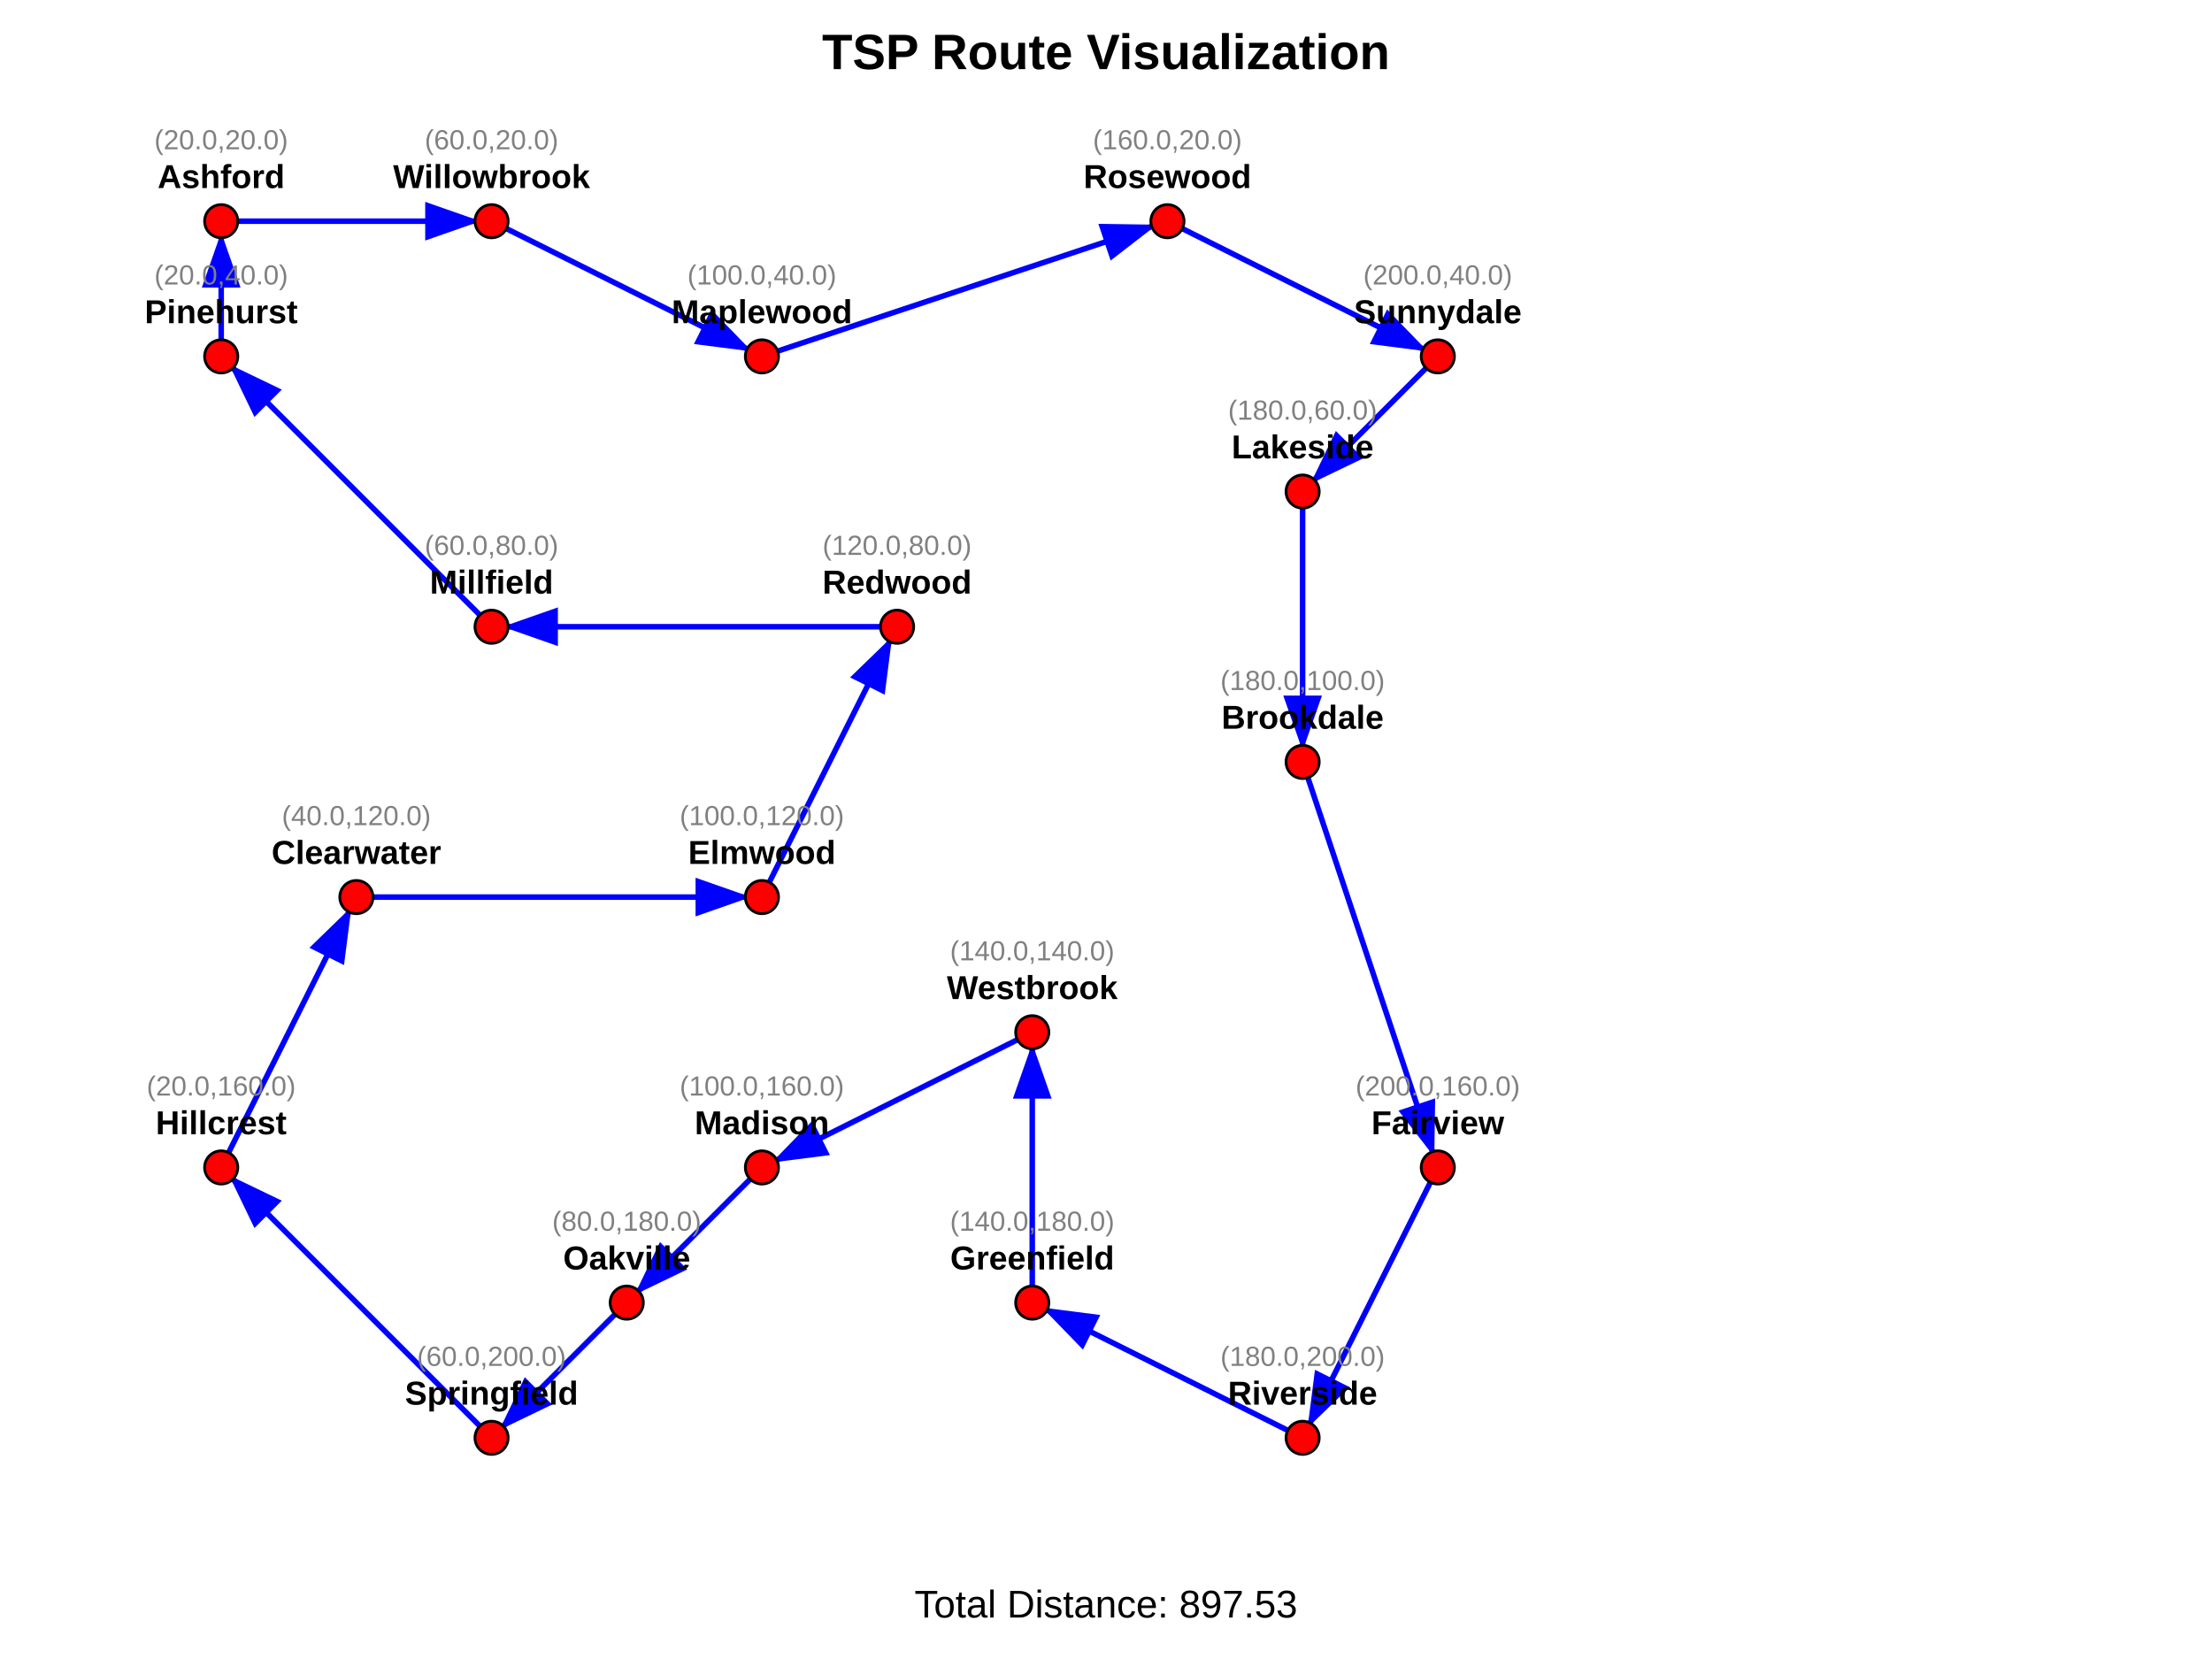
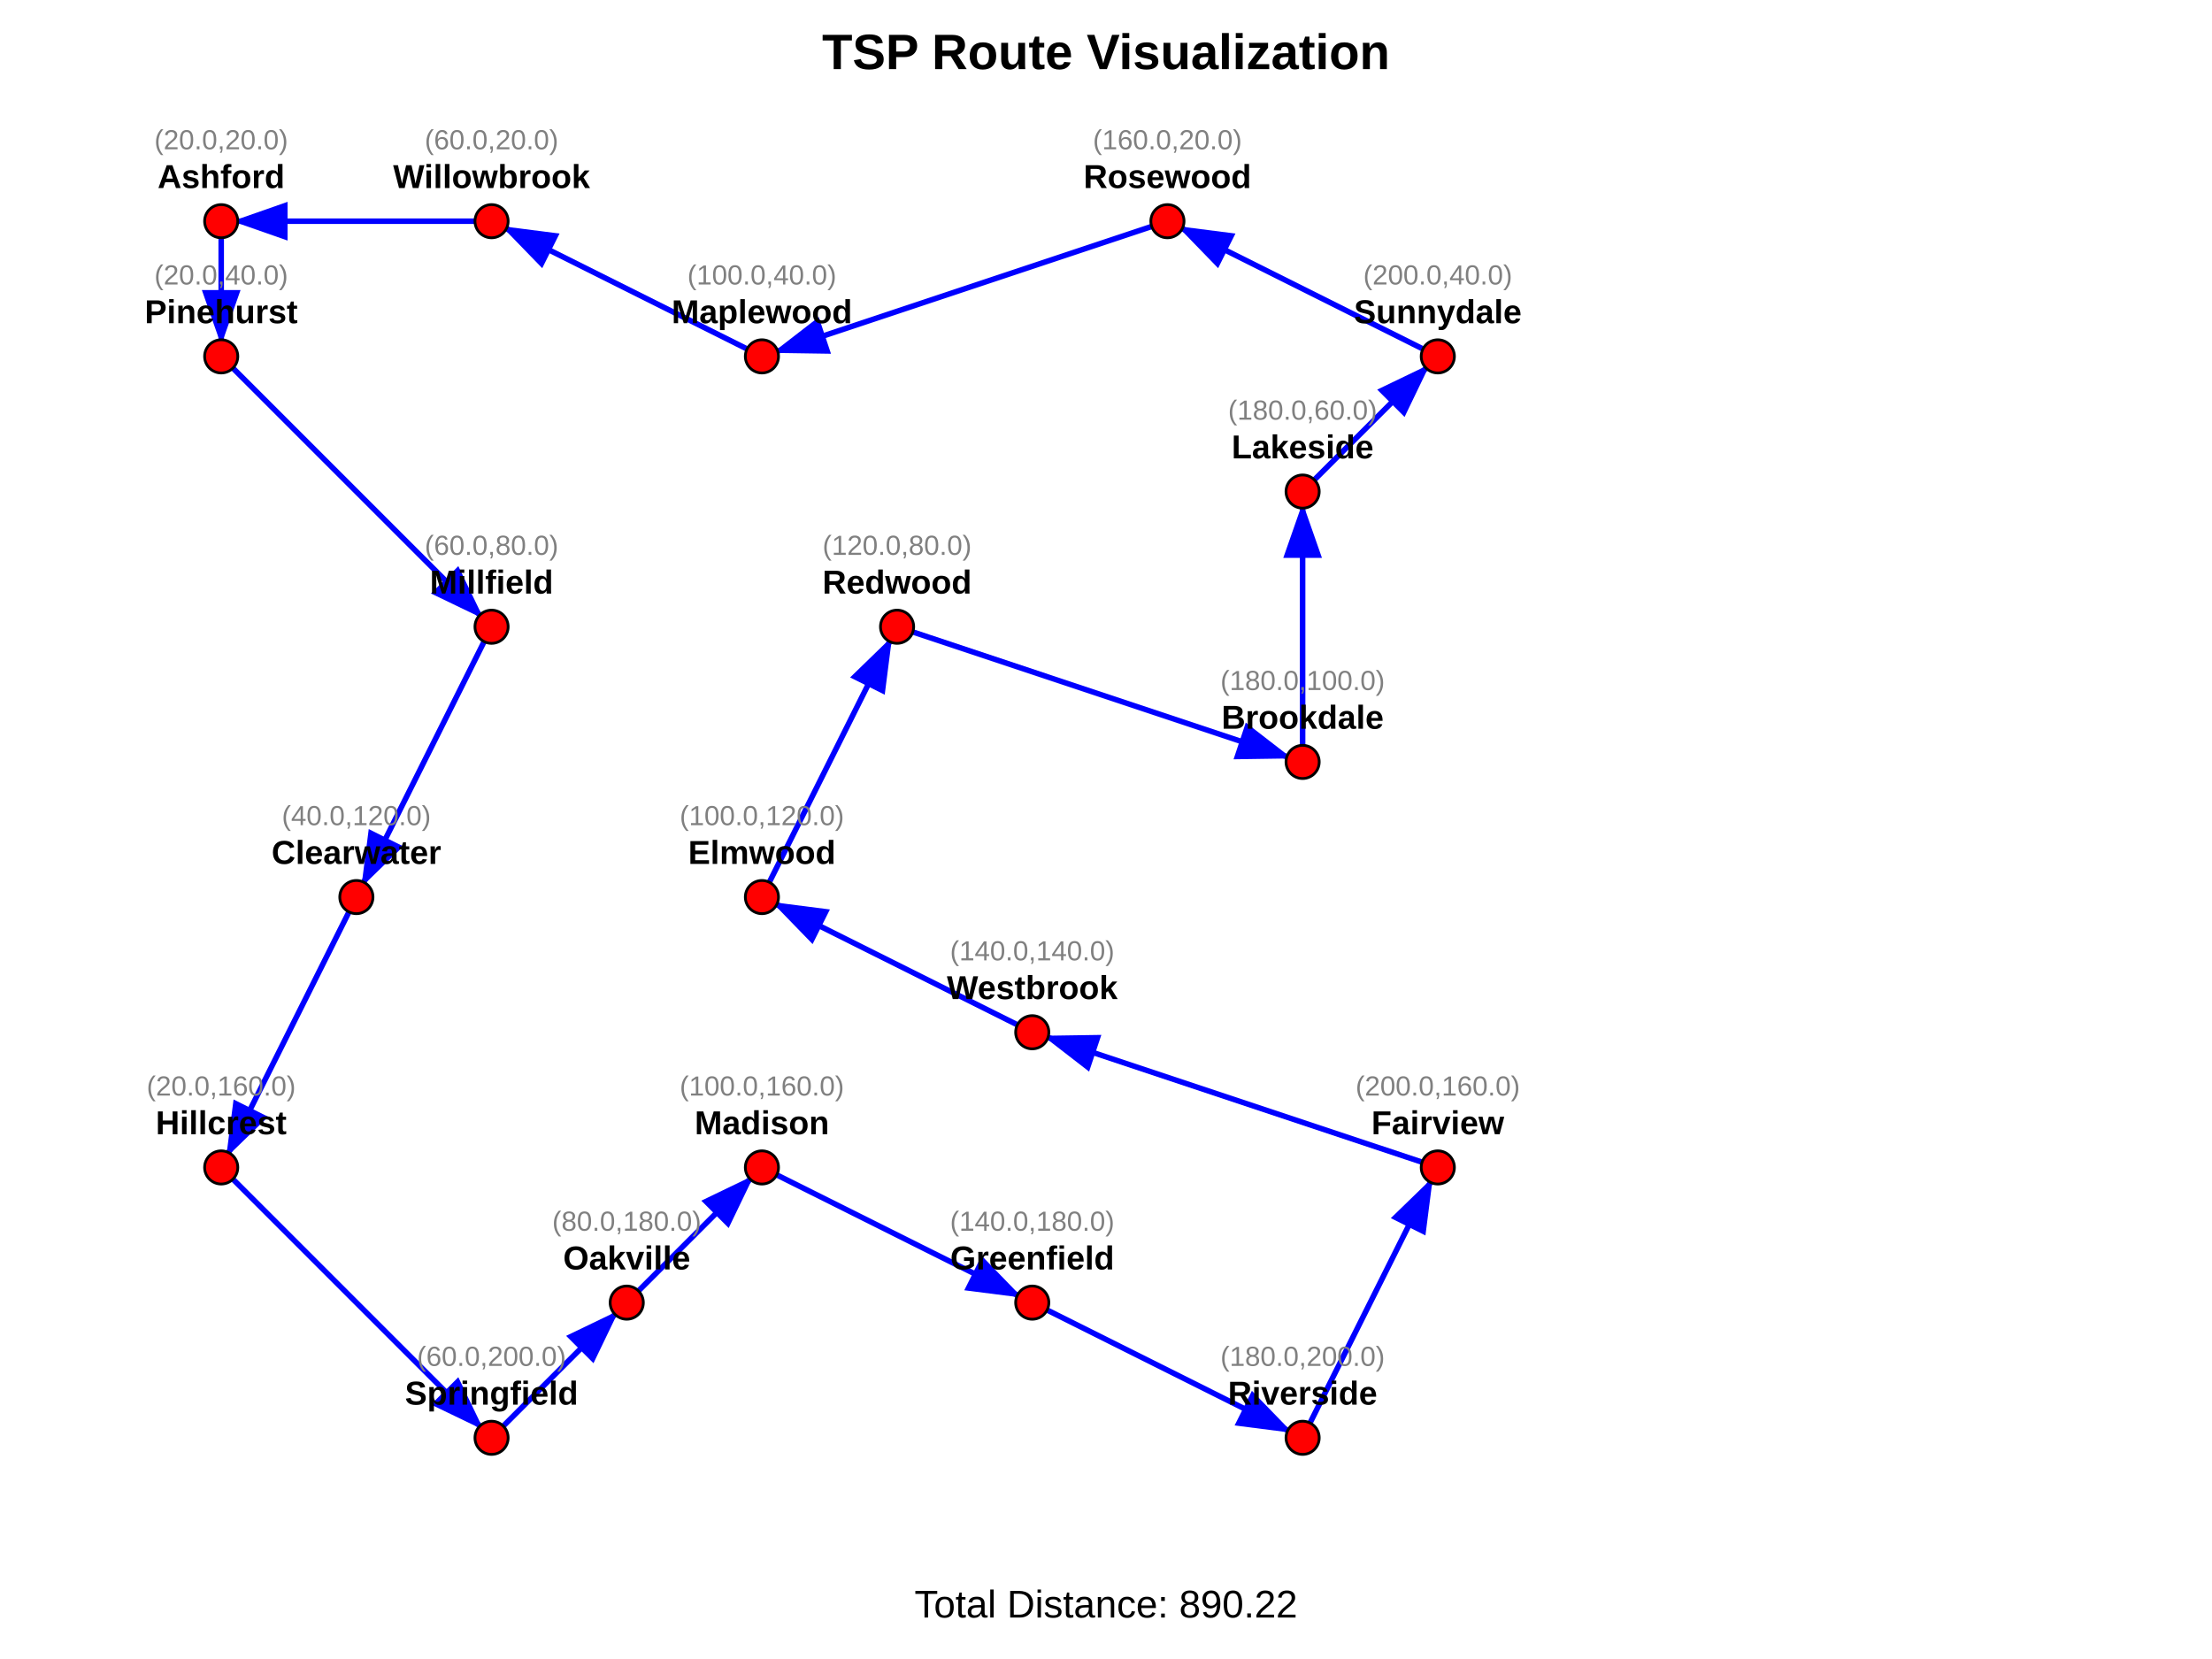
<svg xmlns="http://www.w3.org/2000/svg" width="800" height="600">
  <defs>
    <marker id="arrowhead" markerWidth="10" markerHeight="7" refX="9" refY="3.5" orient="auto">
      <polygon points="0 0, 10 3.5, 0 7" fill="blue" />
    </marker>
  </defs>
-   <line x1="82.68" y1="416.86" x2="126.21" y2="329.81" stroke="blue" stroke-width="2" marker-end="url(#arrowhead)" />
-   <line x1="134.89" y1="324.44" x2="269.56" y2="324.44" stroke="blue" stroke-width="2" marker-end="url(#arrowhead)" />
  <line x1="278.24" y1="319.08" x2="321.76" y2="232.03" stroke="blue" stroke-width="2" marker-end="url(#arrowhead)" />
-   <line x1="318.44" y1="226.67" x2="183.78" y2="226.67" stroke="blue" stroke-width="2" marker-end="url(#arrowhead)" />
-   <line x1="173.54" y1="222.42" x2="84.24" y2="133.13" stroke="blue" stroke-width="2" marker-end="url(#arrowhead)" />
-   <line x1="80.00" y1="122.89" x2="80.00" y2="86.00" stroke="blue" stroke-width="2" marker-end="url(#arrowhead)" />
-   <line x1="86.00" y1="80.00" x2="171.78" y2="80.00" stroke="blue" stroke-width="2" marker-end="url(#arrowhead)" />
-   <line x1="183.14" y1="82.68" x2="270.19" y2="126.21" stroke="blue" stroke-width="2" marker-end="url(#arrowhead)" />
-   <line x1="281.25" y1="126.99" x2="416.53" y2="81.90" stroke="blue" stroke-width="2" marker-end="url(#arrowhead)" />
-   <line x1="427.59" y1="82.68" x2="514.63" y2="126.21" stroke="blue" stroke-width="2" marker-end="url(#arrowhead)" />
-   <line x1="515.76" y1="133.13" x2="475.35" y2="173.54" stroke="blue" stroke-width="2" marker-end="url(#arrowhead)" />
-   <line x1="471.11" y1="183.78" x2="471.11" y2="269.56" stroke="blue" stroke-width="2" marker-end="url(#arrowhead)" />
-   <line x1="473.01" y1="281.25" x2="518.10" y2="416.53" stroke="blue" stroke-width="2" marker-end="url(#arrowhead)" />
-   <line x1="517.32" y1="427.59" x2="473.79" y2="514.63" stroke="blue" stroke-width="2" marker-end="url(#arrowhead)" />
-   <line x1="465.74" y1="517.32" x2="378.70" y2="473.79" stroke="blue" stroke-width="2" marker-end="url(#arrowhead)" />
-   <line x1="373.33" y1="465.11" x2="373.33" y2="379.33" stroke="blue" stroke-width="2" marker-end="url(#arrowhead)" />
-   <line x1="367.97" y1="376.02" x2="280.92" y2="419.54" stroke="blue" stroke-width="2" marker-end="url(#arrowhead)" />
-   <line x1="271.31" y1="426.46" x2="230.91" y2="466.87" stroke="blue" stroke-width="2" marker-end="url(#arrowhead)" />
-   <line x1="222.42" y1="475.35" x2="182.02" y2="515.76" stroke="blue" stroke-width="2" marker-end="url(#arrowhead)" />
-   <line x1="173.54" y1="515.76" x2="84.24" y2="426.46" stroke="blue" stroke-width="2" marker-end="url(#arrowhead)" />
-   <circle cx="80.00" cy="422.22" r="6" fill="red" stroke="black" stroke-width="1" />
-   <circle cx="128.89" cy="324.44" r="6" fill="red" stroke="black" stroke-width="1" />
+   <line x1="330.14" y1="228.56" x2="465.42" y2="273.66" stroke="blue" stroke-width="2" marker-end="url(#arrowhead)" />
+   <line x1="471.11" y1="269.56" x2="471.11" y2="183.78" stroke="blue" stroke-width="2" marker-end="url(#arrowhead)" />
+   <line x1="475.35" y1="173.54" x2="515.76" y2="133.13" stroke="blue" stroke-width="2" marker-end="url(#arrowhead)" />
+   <line x1="514.63" y1="126.21" x2="427.59" y2="82.68" stroke="blue" stroke-width="2" marker-end="url(#arrowhead)" />
+   <line x1="416.53" y1="81.90" x2="281.25" y2="126.99" stroke="blue" stroke-width="2" marker-end="url(#arrowhead)" />
+   <line x1="270.19" y1="126.21" x2="183.14" y2="82.68" stroke="blue" stroke-width="2" marker-end="url(#arrowhead)" />
+   <line x1="171.78" y1="80.00" x2="86.00" y2="80.00" stroke="blue" stroke-width="2" marker-end="url(#arrowhead)" />
+   <line x1="80.00" y1="86.00" x2="80.00" y2="122.89" stroke="blue" stroke-width="2" marker-end="url(#arrowhead)" />
+   <line x1="84.24" y1="133.13" x2="173.54" y2="222.42" stroke="blue" stroke-width="2" marker-end="url(#arrowhead)" />
+   <line x1="175.09" y1="232.03" x2="131.57" y2="319.08" stroke="blue" stroke-width="2" marker-end="url(#arrowhead)" />
+   <line x1="126.21" y1="329.81" x2="82.68" y2="416.86" stroke="blue" stroke-width="2" marker-end="url(#arrowhead)" />
+   <line x1="84.24" y1="426.46" x2="173.54" y2="515.76" stroke="blue" stroke-width="2" marker-end="url(#arrowhead)" />
+   <line x1="182.02" y1="515.76" x2="222.42" y2="475.35" stroke="blue" stroke-width="2" marker-end="url(#arrowhead)" />
+   <line x1="230.91" y1="466.87" x2="271.31" y2="426.46" stroke="blue" stroke-width="2" marker-end="url(#arrowhead)" />
+   <line x1="280.92" y1="424.91" x2="367.97" y2="468.43" stroke="blue" stroke-width="2" marker-end="url(#arrowhead)" />
+   <line x1="378.70" y1="473.79" x2="465.74" y2="517.32" stroke="blue" stroke-width="2" marker-end="url(#arrowhead)" />
+   <line x1="473.79" y1="514.63" x2="517.32" y2="427.59" stroke="blue" stroke-width="2" marker-end="url(#arrowhead)" />
+   <line x1="514.31" y1="420.32" x2="379.03" y2="375.23" stroke="blue" stroke-width="2" marker-end="url(#arrowhead)" />
+   <line x1="367.97" y1="370.65" x2="280.92" y2="327.13" stroke="blue" stroke-width="2" marker-end="url(#arrowhead)" />
  <circle cx="275.56" cy="324.44" r="6" fill="red" stroke="black" stroke-width="1" />
  <circle cx="324.44" cy="226.67" r="6" fill="red" stroke="black" stroke-width="1" />
+   <circle cx="471.11" cy="275.56" r="6" fill="red" stroke="black" stroke-width="1" />
+   <circle cx="471.11" cy="177.78" r="6" fill="red" stroke="black" stroke-width="1" />
+   <circle cx="520.00" cy="128.89" r="6" fill="red" stroke="black" stroke-width="1" />
+   <circle cx="422.22" cy="80.00" r="6" fill="red" stroke="black" stroke-width="1" />
+   <circle cx="275.56" cy="128.89" r="6" fill="red" stroke="black" stroke-width="1" />
+   <circle cx="177.78" cy="80.00" r="6" fill="red" stroke="black" stroke-width="1" />
+   <circle cx="80.00" cy="80.00" r="6" fill="red" stroke="black" stroke-width="1" />
+   <circle cx="80.00" cy="128.89" r="6" fill="red" stroke="black" stroke-width="1" />
  <circle cx="177.78" cy="226.67" r="6" fill="red" stroke="black" stroke-width="1" />
-   <circle cx="80.00" cy="128.89" r="6" fill="red" stroke="black" stroke-width="1" />
-   <circle cx="80.00" cy="80.00" r="6" fill="red" stroke="black" stroke-width="1" />
-   <circle cx="177.78" cy="80.00" r="6" fill="red" stroke="black" stroke-width="1" />
-   <circle cx="275.56" cy="128.89" r="6" fill="red" stroke="black" stroke-width="1" />
-   <circle cx="422.22" cy="80.00" r="6" fill="red" stroke="black" stroke-width="1" />
-   <circle cx="520.00" cy="128.89" r="6" fill="red" stroke="black" stroke-width="1" />
-   <circle cx="471.11" cy="177.78" r="6" fill="red" stroke="black" stroke-width="1" />
-   <circle cx="471.11" cy="275.56" r="6" fill="red" stroke="black" stroke-width="1" />
+   <circle cx="128.89" cy="324.44" r="6" fill="red" stroke="black" stroke-width="1" />
+   <circle cx="80.00" cy="422.22" r="6" fill="red" stroke="black" stroke-width="1" />
+   <circle cx="177.78" cy="520.00" r="6" fill="red" stroke="black" stroke-width="1" />
+   <circle cx="226.67" cy="471.11" r="6" fill="red" stroke="black" stroke-width="1" />
+   <circle cx="275.56" cy="422.22" r="6" fill="red" stroke="black" stroke-width="1" />
+   <circle cx="373.33" cy="471.11" r="6" fill="red" stroke="black" stroke-width="1" />
+   <circle cx="471.11" cy="520.00" r="6" fill="red" stroke="black" stroke-width="1" />
  <circle cx="520.00" cy="422.22" r="6" fill="red" stroke="black" stroke-width="1" />
-   <circle cx="471.11" cy="520.00" r="6" fill="red" stroke="black" stroke-width="1" />
-   <circle cx="373.33" cy="471.11" r="6" fill="red" stroke="black" stroke-width="1" />
  <circle cx="373.33" cy="373.33" r="6" fill="red" stroke="black" stroke-width="1" />
-   <circle cx="275.56" cy="422.22" r="6" fill="red" stroke="black" stroke-width="1" />
-   <circle cx="226.67" cy="471.11" r="6" fill="red" stroke="black" stroke-width="1" />
-   <circle cx="177.78" cy="520.00" r="6" fill="red" stroke="black" stroke-width="1" />
-   <text x="80.00" y="410.22" text-anchor="middle" font-family="Arial, sans-serif" font-size="12" font-weight="bold" fill="black">Hillcrest</text>
-   <text x="80.00" y="396.22" text-anchor="middle" font-family="Arial, sans-serif" font-size="10" fill="gray">(20.0,160.0)</text>
-   <text x="128.89" y="312.44" text-anchor="middle" font-family="Arial, sans-serif" font-size="12" font-weight="bold" fill="black">Clearwater</text>
-   <text x="128.89" y="298.44" text-anchor="middle" font-family="Arial, sans-serif" font-size="10" fill="gray">(40.0,120.0)</text>
  <text x="275.56" y="312.44" text-anchor="middle" font-family="Arial, sans-serif" font-size="12" font-weight="bold" fill="black">Elmwood</text>
  <text x="275.56" y="298.44" text-anchor="middle" font-family="Arial, sans-serif" font-size="10" fill="gray">(100.0,120.0)</text>
  <text x="324.44" y="214.67" text-anchor="middle" font-family="Arial, sans-serif" font-size="12" font-weight="bold" fill="black">Redwood</text>
  <text x="324.44" y="200.67" text-anchor="middle" font-family="Arial, sans-serif" font-size="10" fill="gray">(120.0,80.0)</text>
+   <text x="471.11" y="263.56" text-anchor="middle" font-family="Arial, sans-serif" font-size="12" font-weight="bold" fill="black">Brookdale</text>
+   <text x="471.11" y="249.56" text-anchor="middle" font-family="Arial, sans-serif" font-size="10" fill="gray">(180.0,100.0)</text>
+   <text x="471.11" y="165.78" text-anchor="middle" font-family="Arial, sans-serif" font-size="12" font-weight="bold" fill="black">Lakeside</text>
+   <text x="471.11" y="151.78" text-anchor="middle" font-family="Arial, sans-serif" font-size="10" fill="gray">(180.0,60.0)</text>
+   <text x="520.00" y="116.89" text-anchor="middle" font-family="Arial, sans-serif" font-size="12" font-weight="bold" fill="black">Sunnydale</text>
+   <text x="520.00" y="102.89" text-anchor="middle" font-family="Arial, sans-serif" font-size="10" fill="gray">(200.0,40.0)</text>
+   <text x="422.22" y="68.00" text-anchor="middle" font-family="Arial, sans-serif" font-size="12" font-weight="bold" fill="black">Rosewood</text>
+   <text x="422.22" y="54.00" text-anchor="middle" font-family="Arial, sans-serif" font-size="10" fill="gray">(160.0,20.0)</text>
+   <text x="275.56" y="116.89" text-anchor="middle" font-family="Arial, sans-serif" font-size="12" font-weight="bold" fill="black">Maplewood</text>
+   <text x="275.56" y="102.89" text-anchor="middle" font-family="Arial, sans-serif" font-size="10" fill="gray">(100.0,40.0)</text>
+   <text x="177.78" y="68.00" text-anchor="middle" font-family="Arial, sans-serif" font-size="12" font-weight="bold" fill="black">Willowbrook</text>
+   <text x="177.78" y="54.00" text-anchor="middle" font-family="Arial, sans-serif" font-size="10" fill="gray">(60.0,20.0)</text>
+   <text x="80.00" y="68.00" text-anchor="middle" font-family="Arial, sans-serif" font-size="12" font-weight="bold" fill="black">Ashford</text>
+   <text x="80.00" y="54.00" text-anchor="middle" font-family="Arial, sans-serif" font-size="10" fill="gray">(20.0,20.0)</text>
+   <text x="80.00" y="116.89" text-anchor="middle" font-family="Arial, sans-serif" font-size="12" font-weight="bold" fill="black">Pinehurst</text>
+   <text x="80.00" y="102.89" text-anchor="middle" font-family="Arial, sans-serif" font-size="10" fill="gray">(20.0,40.0)</text>
  <text x="177.78" y="214.67" text-anchor="middle" font-family="Arial, sans-serif" font-size="12" font-weight="bold" fill="black">Millfield</text>
  <text x="177.78" y="200.67" text-anchor="middle" font-family="Arial, sans-serif" font-size="10" fill="gray">(60.0,80.0)</text>
-   <text x="80.00" y="116.89" text-anchor="middle" font-family="Arial, sans-serif" font-size="12" font-weight="bold" fill="black">Pinehurst</text>
-   <text x="80.00" y="102.89" text-anchor="middle" font-family="Arial, sans-serif" font-size="10" fill="gray">(20.0,40.0)</text>
-   <text x="80.00" y="68.00" text-anchor="middle" font-family="Arial, sans-serif" font-size="12" font-weight="bold" fill="black">Ashford</text>
-   <text x="80.00" y="54.00" text-anchor="middle" font-family="Arial, sans-serif" font-size="10" fill="gray">(20.0,20.0)</text>
-   <text x="177.78" y="68.00" text-anchor="middle" font-family="Arial, sans-serif" font-size="12" font-weight="bold" fill="black">Willowbrook</text>
-   <text x="177.78" y="54.00" text-anchor="middle" font-family="Arial, sans-serif" font-size="10" fill="gray">(60.0,20.0)</text>
-   <text x="275.56" y="116.89" text-anchor="middle" font-family="Arial, sans-serif" font-size="12" font-weight="bold" fill="black">Maplewood</text>
-   <text x="275.56" y="102.89" text-anchor="middle" font-family="Arial, sans-serif" font-size="10" fill="gray">(100.0,40.0)</text>
-   <text x="422.22" y="68.00" text-anchor="middle" font-family="Arial, sans-serif" font-size="12" font-weight="bold" fill="black">Rosewood</text>
-   <text x="422.22" y="54.00" text-anchor="middle" font-family="Arial, sans-serif" font-size="10" fill="gray">(160.0,20.0)</text>
-   <text x="520.00" y="116.89" text-anchor="middle" font-family="Arial, sans-serif" font-size="12" font-weight="bold" fill="black">Sunnydale</text>
-   <text x="520.00" y="102.89" text-anchor="middle" font-family="Arial, sans-serif" font-size="10" fill="gray">(200.0,40.0)</text>
-   <text x="471.11" y="165.78" text-anchor="middle" font-family="Arial, sans-serif" font-size="12" font-weight="bold" fill="black">Lakeside</text>
-   <text x="471.11" y="151.78" text-anchor="middle" font-family="Arial, sans-serif" font-size="10" fill="gray">(180.0,60.0)</text>
-   <text x="471.11" y="263.56" text-anchor="middle" font-family="Arial, sans-serif" font-size="12" font-weight="bold" fill="black">Brookdale</text>
-   <text x="471.11" y="249.56" text-anchor="middle" font-family="Arial, sans-serif" font-size="10" fill="gray">(180.0,100.0)</text>
+   <text x="128.89" y="312.44" text-anchor="middle" font-family="Arial, sans-serif" font-size="12" font-weight="bold" fill="black">Clearwater</text>
+   <text x="128.89" y="298.44" text-anchor="middle" font-family="Arial, sans-serif" font-size="10" fill="gray">(40.0,120.0)</text>
+   <text x="80.00" y="410.22" text-anchor="middle" font-family="Arial, sans-serif" font-size="12" font-weight="bold" fill="black">Hillcrest</text>
+   <text x="80.00" y="396.22" text-anchor="middle" font-family="Arial, sans-serif" font-size="10" fill="gray">(20.0,160.0)</text>
+   <text x="177.78" y="508.00" text-anchor="middle" font-family="Arial, sans-serif" font-size="12" font-weight="bold" fill="black">Springfield</text>
+   <text x="177.78" y="494.00" text-anchor="middle" font-family="Arial, sans-serif" font-size="10" fill="gray">(60.0,200.0)</text>
+   <text x="226.67" y="459.11" text-anchor="middle" font-family="Arial, sans-serif" font-size="12" font-weight="bold" fill="black">Oakville</text>
+   <text x="226.67" y="445.11" text-anchor="middle" font-family="Arial, sans-serif" font-size="10" fill="gray">(80.0,180.0)</text>
+   <text x="275.56" y="410.22" text-anchor="middle" font-family="Arial, sans-serif" font-size="12" font-weight="bold" fill="black">Madison</text>
+   <text x="275.56" y="396.22" text-anchor="middle" font-family="Arial, sans-serif" font-size="10" fill="gray">(100.0,160.0)</text>
+   <text x="373.33" y="459.11" text-anchor="middle" font-family="Arial, sans-serif" font-size="12" font-weight="bold" fill="black">Greenfield</text>
+   <text x="373.33" y="445.11" text-anchor="middle" font-family="Arial, sans-serif" font-size="10" fill="gray">(140.0,180.0)</text>
+   <text x="471.11" y="508.00" text-anchor="middle" font-family="Arial, sans-serif" font-size="12" font-weight="bold" fill="black">Riverside</text>
+   <text x="471.11" y="494.00" text-anchor="middle" font-family="Arial, sans-serif" font-size="10" fill="gray">(180.0,200.0)</text>
  <text x="520.00" y="410.22" text-anchor="middle" font-family="Arial, sans-serif" font-size="12" font-weight="bold" fill="black">Fairview</text>
  <text x="520.00" y="396.22" text-anchor="middle" font-family="Arial, sans-serif" font-size="10" fill="gray">(200.0,160.0)</text>
-   <text x="471.11" y="508.00" text-anchor="middle" font-family="Arial, sans-serif" font-size="12" font-weight="bold" fill="black">Riverside</text>
-   <text x="471.11" y="494.00" text-anchor="middle" font-family="Arial, sans-serif" font-size="10" fill="gray">(180.0,200.0)</text>
-   <text x="373.33" y="459.11" text-anchor="middle" font-family="Arial, sans-serif" font-size="12" font-weight="bold" fill="black">Greenfield</text>
-   <text x="373.33" y="445.11" text-anchor="middle" font-family="Arial, sans-serif" font-size="10" fill="gray">(140.0,180.0)</text>
  <text x="373.33" y="361.33" text-anchor="middle" font-family="Arial, sans-serif" font-size="12" font-weight="bold" fill="black">Westbrook</text>
  <text x="373.33" y="347.33" text-anchor="middle" font-family="Arial, sans-serif" font-size="10" fill="gray">(140.0,140.0)</text>
-   <text x="275.56" y="410.22" text-anchor="middle" font-family="Arial, sans-serif" font-size="12" font-weight="bold" fill="black">Madison</text>
-   <text x="275.56" y="396.22" text-anchor="middle" font-family="Arial, sans-serif" font-size="10" fill="gray">(100.0,160.0)</text>
-   <text x="226.67" y="459.11" text-anchor="middle" font-family="Arial, sans-serif" font-size="12" font-weight="bold" fill="black">Oakville</text>
-   <text x="226.67" y="445.11" text-anchor="middle" font-family="Arial, sans-serif" font-size="10" fill="gray">(80.0,180.0)</text>
-   <text x="177.78" y="508.00" text-anchor="middle" font-family="Arial, sans-serif" font-size="12" font-weight="bold" fill="black">Springfield</text>
-   <text x="177.78" y="494.00" text-anchor="middle" font-family="Arial, sans-serif" font-size="10" fill="gray">(60.0,200.0)</text>
  <text x="400.00" y="25.00" text-anchor="middle" font-family="Arial, sans-serif" font-size="18" font-weight="bold" fill="black">TSP Route Visualization</text>
-   <text x="400.00" y="585.00" text-anchor="middle" font-family="Arial, sans-serif" font-size="14" fill="black">Total Distance: 897.53</text>
+   <text x="400.00" y="585.00" text-anchor="middle" font-family="Arial, sans-serif" font-size="14" fill="black">Total Distance: 890.22</text>
</svg>
